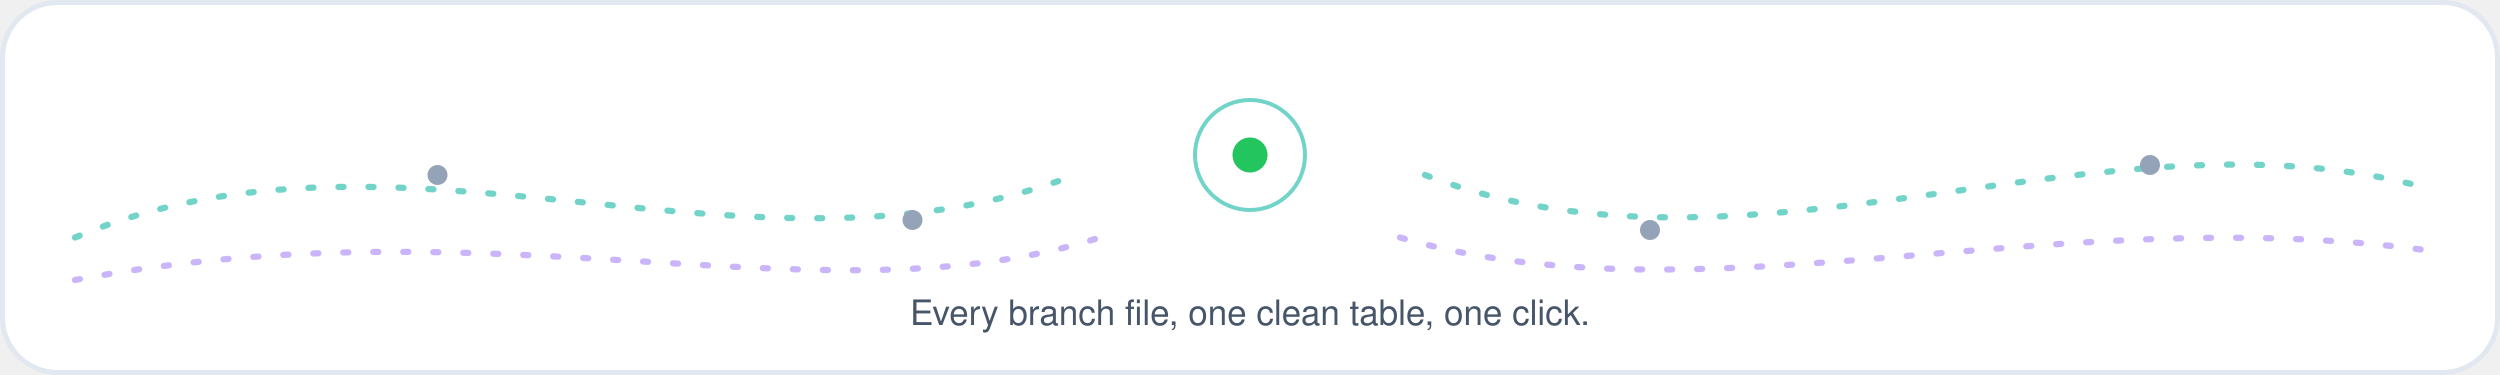
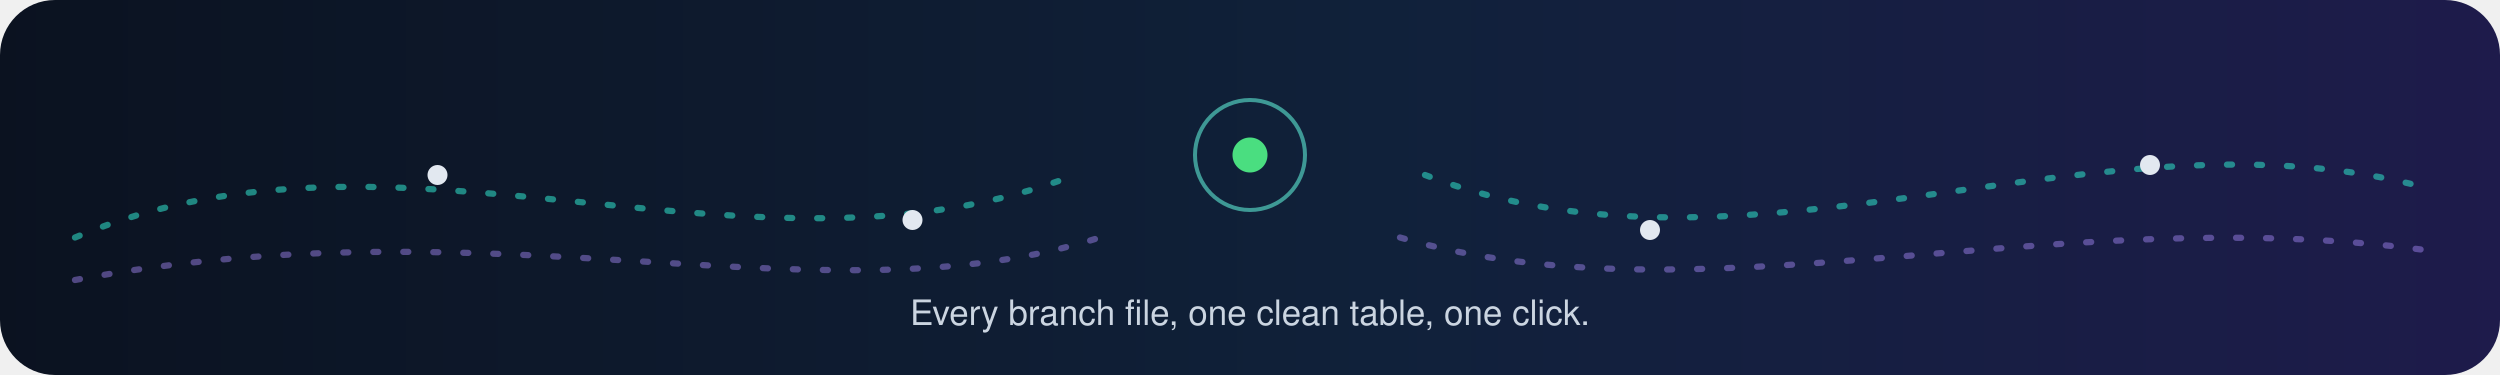
<svg xmlns="http://www.w3.org/2000/svg" viewBox="0 0 1000 150" width="1000" height="150" role="img" aria-label="Every branch file, one clean table, one click.">
  <defs>
+     <linearGradient id="bg" x1="0" y1="0" x2="1" y2="0">
+       <stop offset="0" stop-color="#0B1220" />
+       <stop offset="0.55" stop-color="#10213A" />
+       <stop offset="1" stop-color="#1E1B4B" />
+     </linearGradient>
  </defs>
  <style>
    text { font-family: "Segoe UI", -apple-system, Helvetica, Arial, sans-serif; }
    .wave { fill: none; stroke-width: 2.5; stroke-linecap: round; stroke-dasharray: 2 10; animation: flow 6s linear infinite; }
    @keyframes flow { to { stroke-dashoffset: -120; } }
    .pulse { animation: pulse 2s ease-in-out infinite; }
    @keyframes pulse { 0%, 100% { opacity: 1; } 50% { opacity: 0.3; } }
  </style>
-   <rect x="1" y="1" width="998" height="148" rx="22" fill="#FFFFFF" stroke="#E2E8F0" stroke-width="2" />
-   <path class="wave" stroke="#14B8A6" stroke-opacity="0.6" d="M30 95 C 160 40, 300 120, 430 70 M570 70 C 700 120, 840 40, 970 75" />
-   <path class="wave" stroke="#8B5CF6" stroke-opacity="0.45" style="animation-duration:9s" d="M30 112 C 200 80, 330 130, 440 95 M560 95 C 680 130, 820 80, 970 100" />
-   <circle cx="175" cy="70" r="4" fill="#94A3B8" />
-   <circle cx="365" cy="88" r="4" fill="#94A3B8" />
-   <circle cx="660" cy="92" r="4" fill="#94A3B8" />
-   <circle cx="860" cy="66" r="4" fill="#94A3B8" />
-   <circle cx="500" cy="62" r="22" fill="none" stroke="#14B8A6" stroke-opacity="0.6" stroke-width="1.6" />
-   <circle cx="500" cy="62" r="7" fill="#22C55E" class="pulse" />
-   <text x="500" y="130" font-size="14" fill="#475569" text-anchor="middle">Every branch file, one clean table, one click.</text>
+   <rect width="1000" height="150" rx="22" fill="url(#bg)" />
+   <path class="wave" stroke="#2DD4BF" stroke-opacity="0.6" d="M30 95 C 160 40, 300 120, 430 70 M570 70 C 700 120, 840 40, 970 75" />
+   <path class="wave" stroke="#A78BFA" stroke-opacity="0.45" style="animation-duration:9s" d="M30 112 C 200 80, 330 130, 440 95 M560 95 C 680 130, 820 80, 970 100" />
+   <circle cx="175" cy="70" r="4" fill="#E2E8F0" />
+   <circle cx="365" cy="88" r="4" fill="#E2E8F0" />
+   <circle cx="660" cy="92" r="4" fill="#E2E8F0" />
+   <circle cx="860" cy="66" r="4" fill="#E2E8F0" />
+   <circle cx="500" cy="62" r="22" fill="none" stroke="#5EEAD4" stroke-opacity="0.6" stroke-width="1.6" />
+   <circle cx="500" cy="62" r="7" fill="#4ADE80" class="pulse" />
+   <text x="500" y="130" font-size="14" fill="#CBD5E1" text-anchor="middle">Every branch file, one clean table, one click.</text>
</svg>
